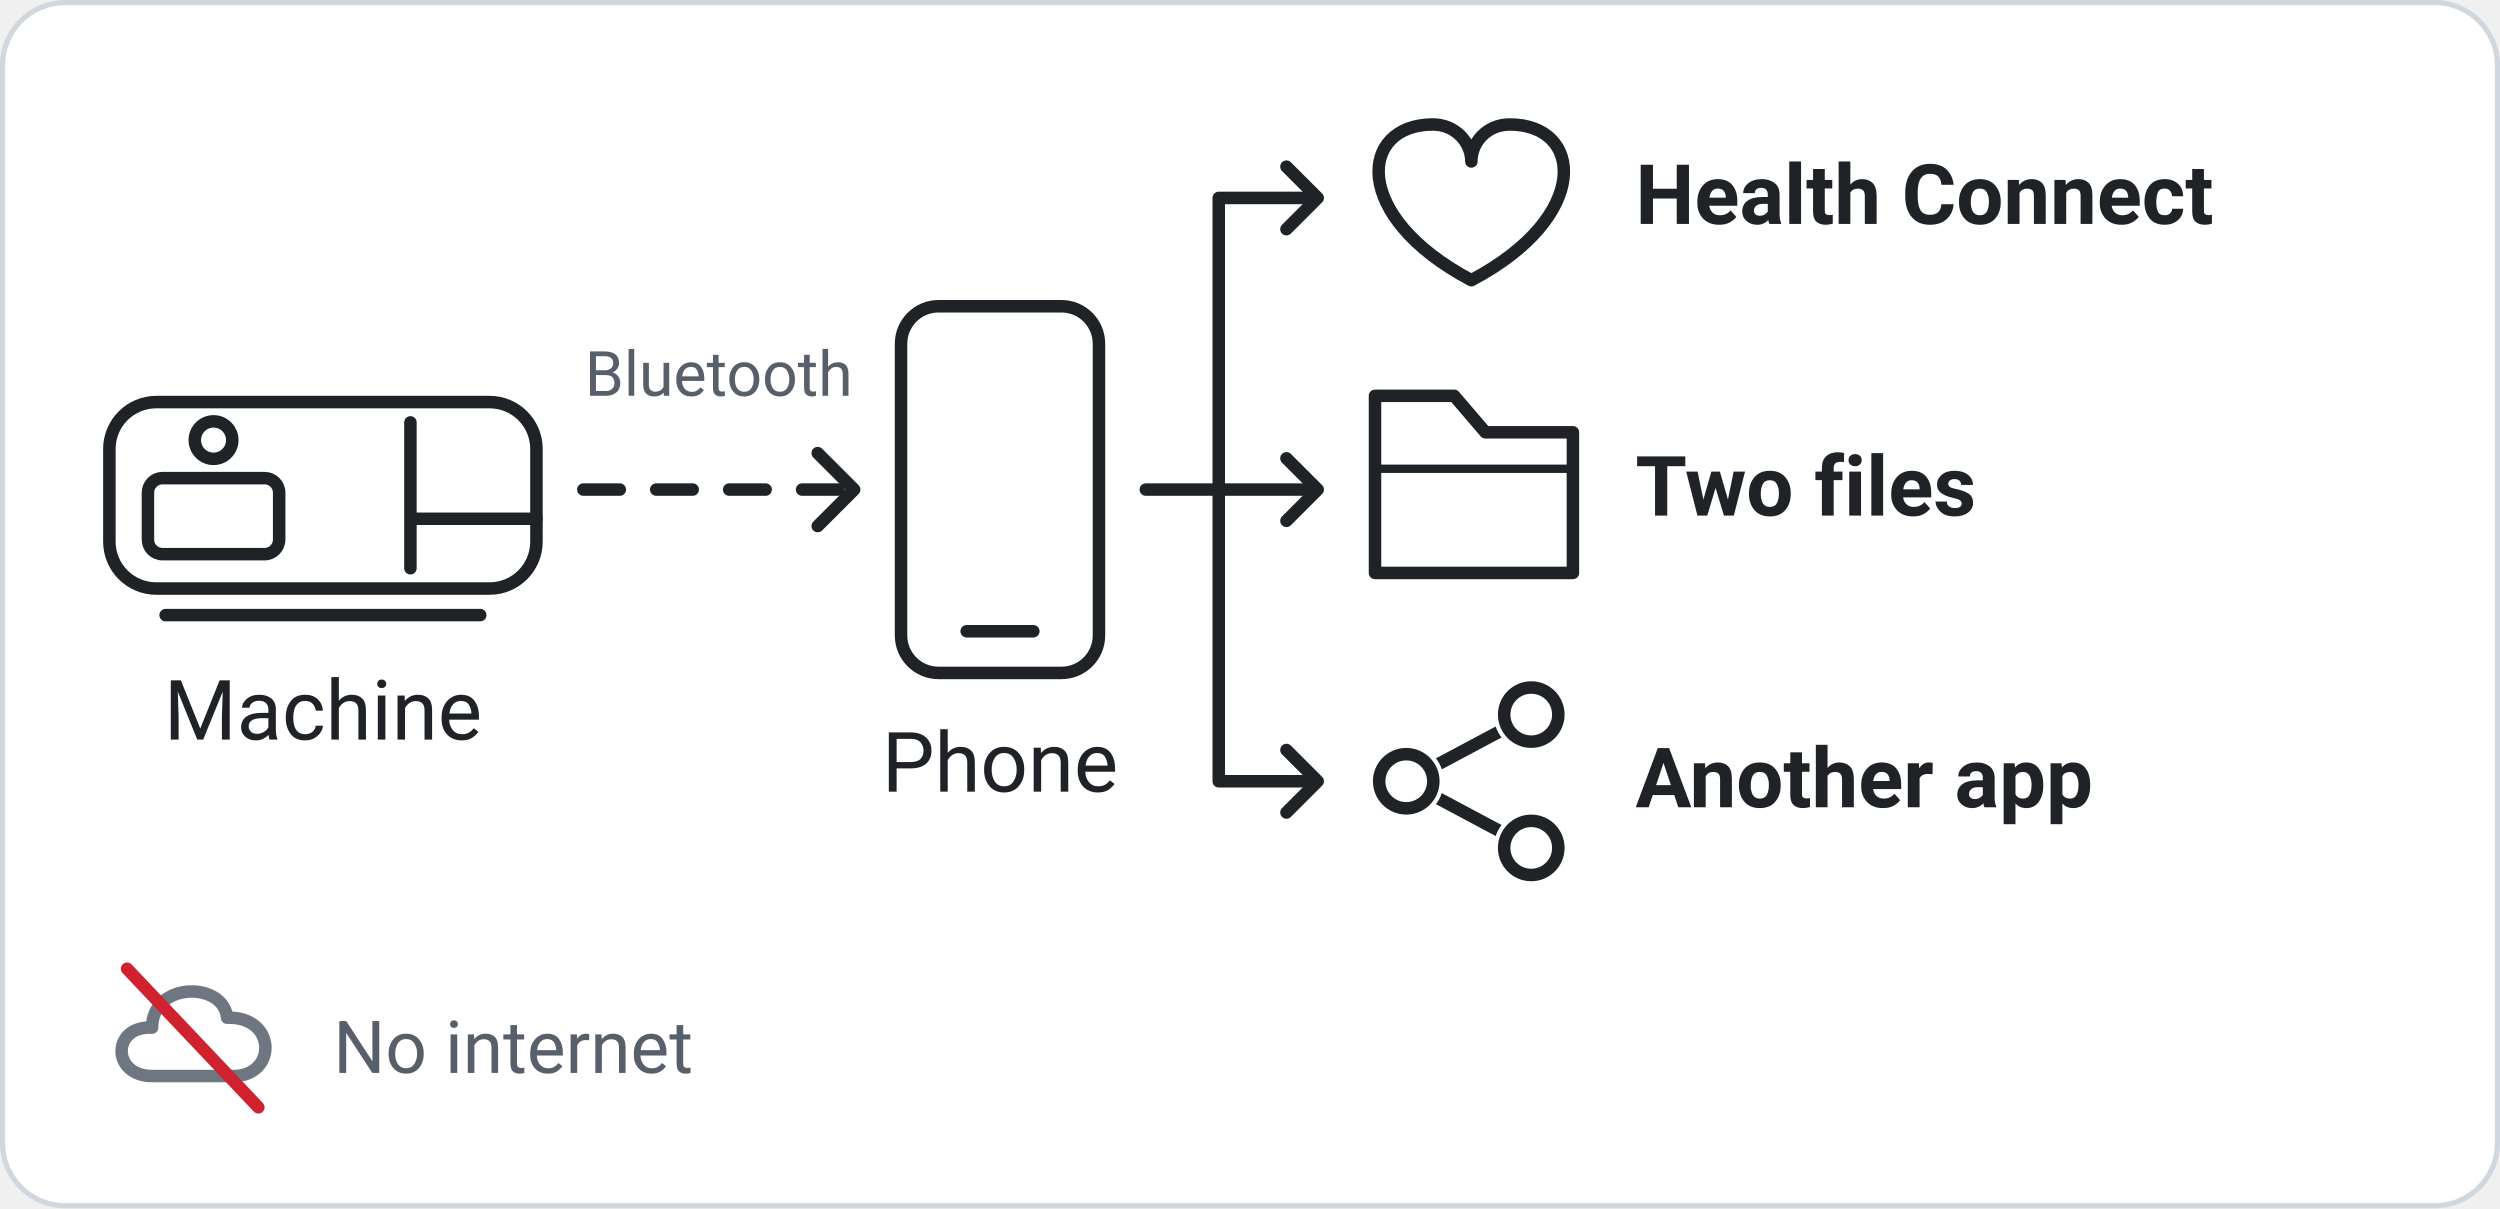
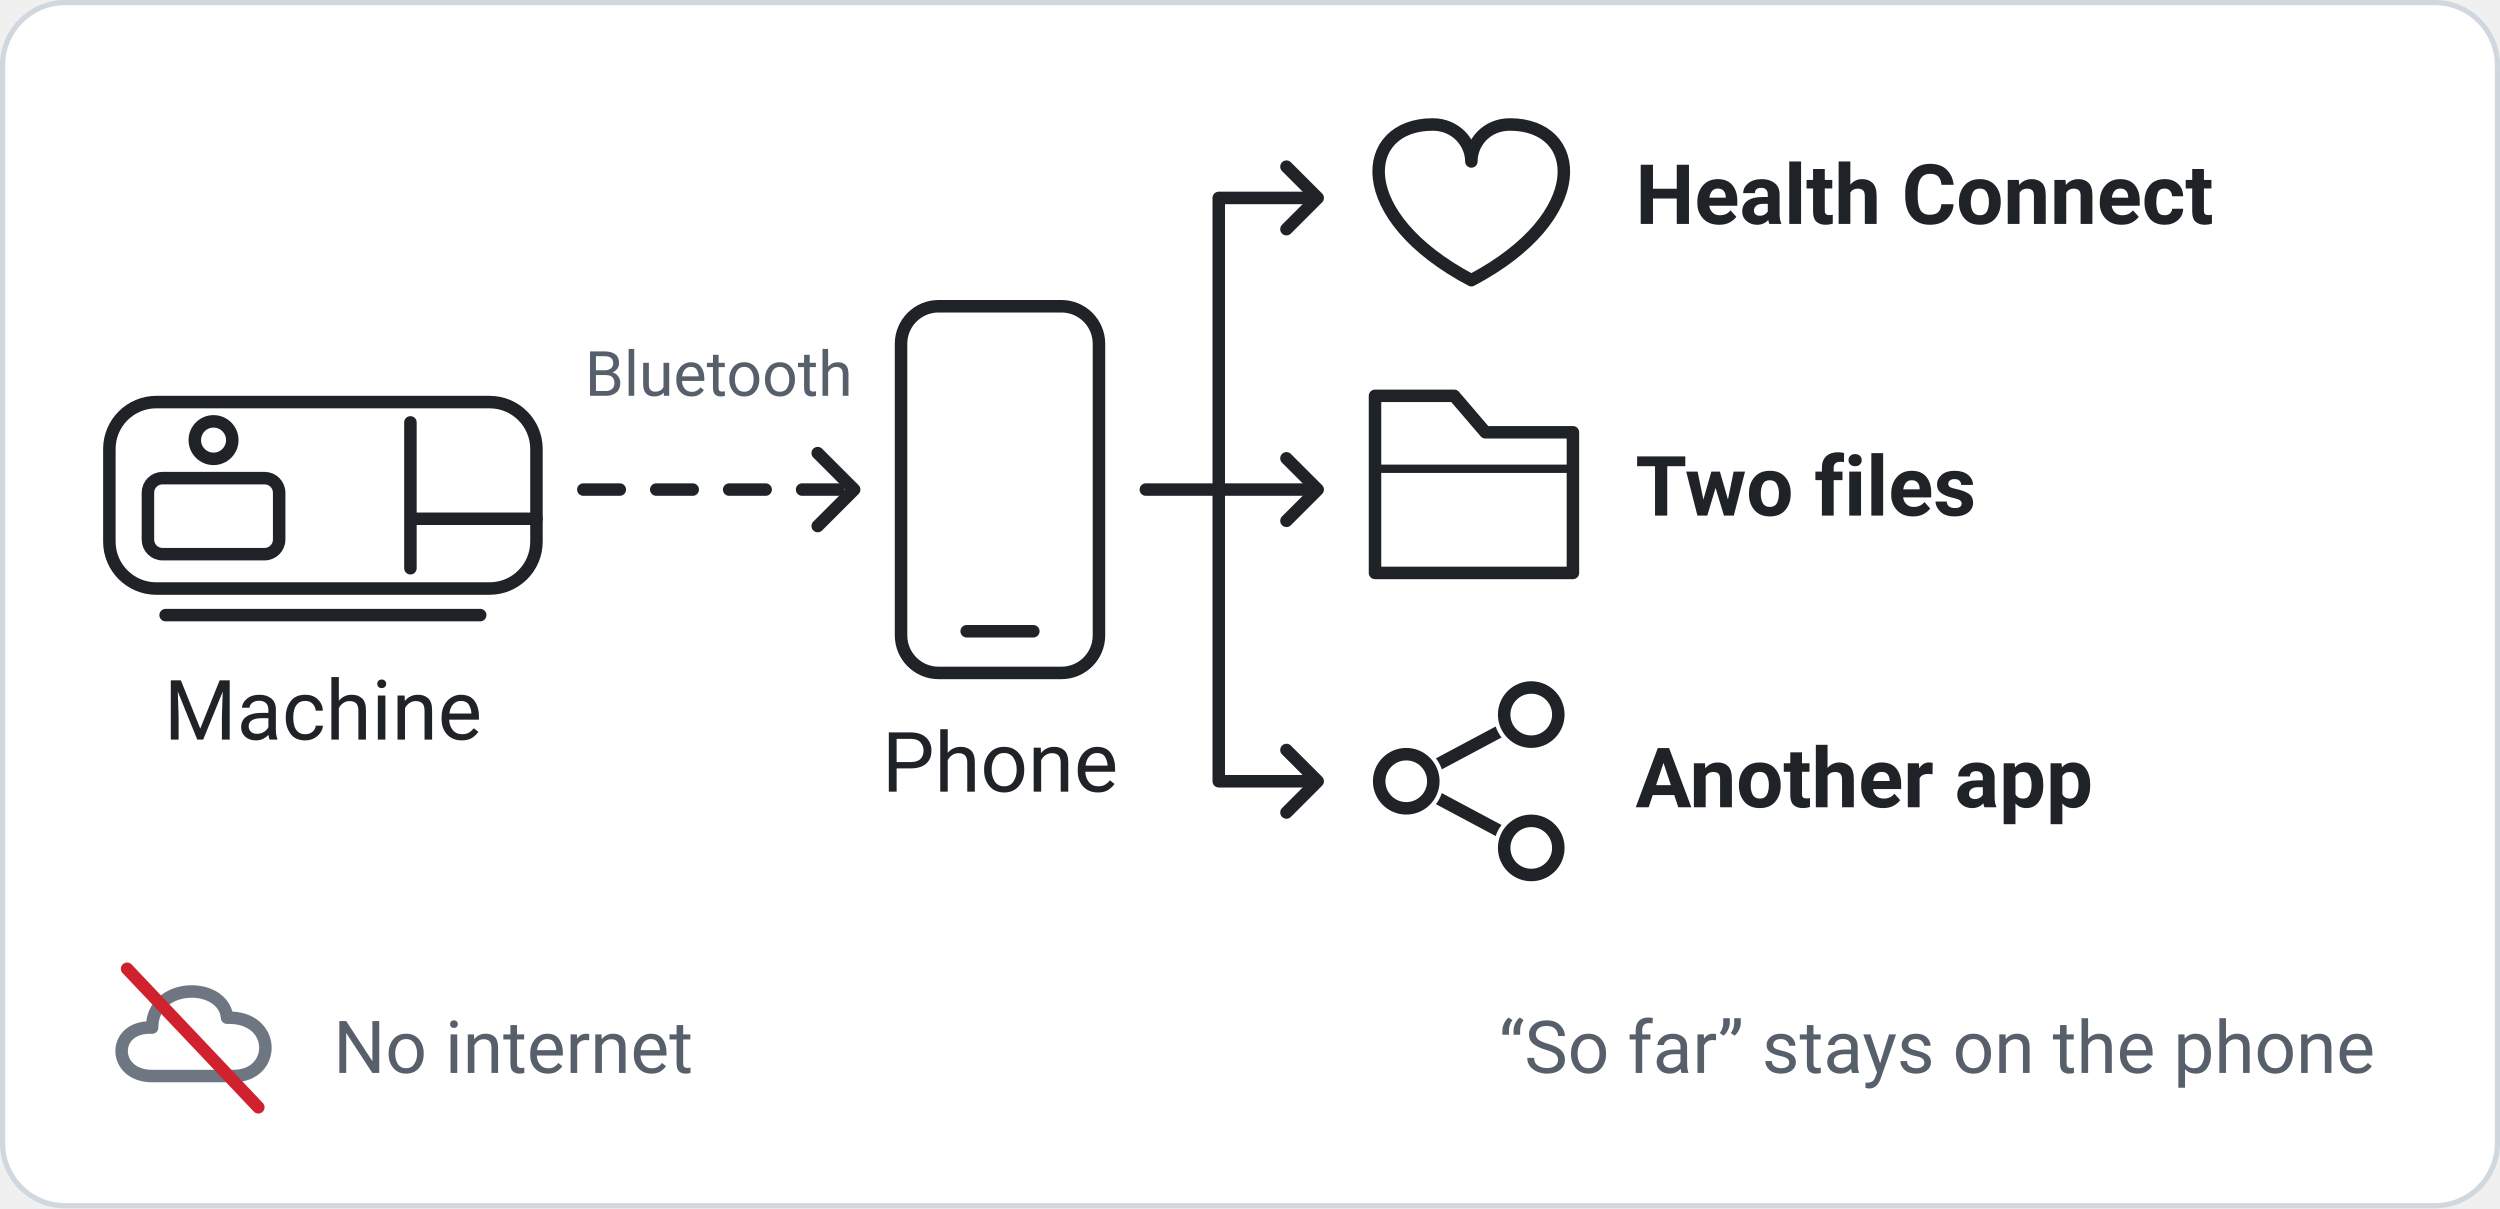
- <svg xmlns="http://www.w3.org/2000/svg" viewBox="0 0 480 232" width="480" height="232" role="img" aria-label="The machine sends data to the phone by Bluetooth. The phone passes it on to Health Connect, to two files in a folder, or to another app. PAPRelay does not use the internet.">
+ <svg xmlns="http://www.w3.org/2000/svg" viewBox="0 0 480 232" width="480" height="232" role="img" aria-label="The machine sends data to the phone by Bluetooth. The phone sends it to Health Connect, to two files in a folder, or to another app. The night so far stays on the phone. There is no internet connection.">
  <style>
  .paper { fill: #ffffff; stroke: #d0d7de; stroke-width: 1; }
  .ink { fill: none; stroke: #1f2328; stroke-width: 2.4; stroke-linecap: round; stroke-linejoin: round; }
  .thin { fill: none; stroke: #1f2328; stroke-width: 1.6; stroke-linecap: round; stroke-linejoin: round; }
  .line { fill: none; stroke: #6e7781; stroke-width: 2.4; stroke-linecap: round; stroke-linejoin: round; }
  .faint { fill: none; stroke: #afb8c1; stroke-width: 1.6; stroke-linecap: round; stroke-linejoin: round; }
  .dash { stroke-dasharray: 7 7; }
  .solid { fill: #1f2328; stroke: none; }
  .hole { fill: #ffffff; stroke: none; }
  .bad { fill: #cf222e; stroke: none; }
  .badline { fill: none; stroke: #cf222e; stroke-width: 2.4; stroke-linecap: round; }
  .onbad { fill: none; stroke: #ffffff; stroke-width: 2.4; stroke-linecap: round; }
  text { font-family: -apple-system, "Segoe UI", Roboto, Helvetica, Arial, sans-serif; fill: #1f2328; }
  .t { font-size: 16px; }
  .b { font-size: 16px; font-weight: 600; }
  .s { font-size: 14px; fill: #57606a; }
  .c { font-size: 13px; }
  .x { font-size: 12px; fill: #57606a; }
  .num { font-size: 14px; font-weight: 700; fill: #ffffff; }
  .on { fill: #ffffff; }
  @media (prefers-color-scheme: dark) {
    .paper { fill: #0d1117; stroke: #30363d; }
    .ink, .thin { stroke: #e6edf3; }
    .line { stroke: #8b949e; }
    .faint { stroke: #484f58; }
    .solid { fill: #e6edf3; }
    .hole { fill: #0d1117; }
    .bad { fill: #f85149; }
    .badline { stroke: #f85149; }
    .onbad { stroke: #0d1117; }
    text { fill: #e6edf3; }
    .s, .x { fill: #8b949e; }
    .num, .on { fill: #0d1117; }
  }
</style>
  <rect class="paper" x="0.5" y="0.5" width="479" height="231" rx="12" />
  <rect class="ink" x="21" y="77.2" width="82" height="35.8" rx="9" />
  <rect class="ink" x="28.4" y="91.8" width="25.2" height="14.6" rx="2.8" />
  <circle class="ink" cx="41" cy="84.5" r="3.6" />
  <path class="ink" d="M78.8 81.1V109.1M78.8 99.6H103M31.8 118.1H92.2" />
  <text class="t" x="62" y="142" text-anchor="middle">Machine</text>
  <rect class="ink" x="173" y="58.8" width="38" height="70.4" rx="7.2" />
  <path class="ink" d="M185.6 121.2H198.4" />
  <text class="t" x="192" y="152" text-anchor="middle">Phone</text>
  <path class="ink dash" d="M112 94H161" />
  <path class="ink" d="M157 87L164 94L157 101" />
  <text class="x" x="138" y="76" text-anchor="middle">Bluetooth</text>
  <path class="ink" d="M220.0 94H234M234 38V150M234 38H252M234 94H252M234 150H252" />
  <path class="ink" d="M247 32L253 38L247 44" />
  <path class="ink" d="M247 88L253 94L247 100" />
  <path class="ink" d="M247 144L253 150L247 156" />
  <path class="ink" d="M282.5 53.8C259.2 41.5 261 23.9 275.1 23.9C279.5 23.9 282.5 27.4 282.5 31C282.5 27.4 285.4 23.9 289.9 23.9C303.9 23.9 305.8 41.5 282.5 53.8Z" />
  <text class="b" x="314" y="43" text-anchor="start">Health Connect</text>
  <path class="ink" d="M264 110V76H279.2L285.2 83H302V110Z" />
  <path class="thin" d="M264 90H302" />
  <text class="b" x="314" y="99" text-anchor="start">Two files</text>
  <path class="ink" d="M270 150L294 137.2M270 150L294 162.8" />
  <circle class="hole" cx="270" cy="150" r="7.2" />
  <circle class="ink" cx="270" cy="150" r="5.2" />
  <circle class="hole" cx="294" cy="137.2" r="7.2" />
  <circle class="ink" cx="294" cy="137.2" r="5.2" />
  <circle class="hole" cx="294" cy="162.8" r="7.2" />
  <circle class="ink" cx="294" cy="162.8" r="5.2" />
  <text class="b" x="314" y="155" text-anchor="start">Another app</text>
  <path class="line" d="M29.2 206.6C21.4 206.6 21.4 196.9 29.2 197.3C29.2 188.4 43 188.4 43.6 195.4C53.2 195.1 53.2 206.6 44.8 206.6Z" />
  <path class="badline" d="M24.4 186L49.6 212.6" />
  <text class="s" x="64" y="206" text-anchor="start">No internet</text>
+   <text class="s" x="456" y="206" text-anchor="end">“So far” stays on the phone</text>
</svg>
